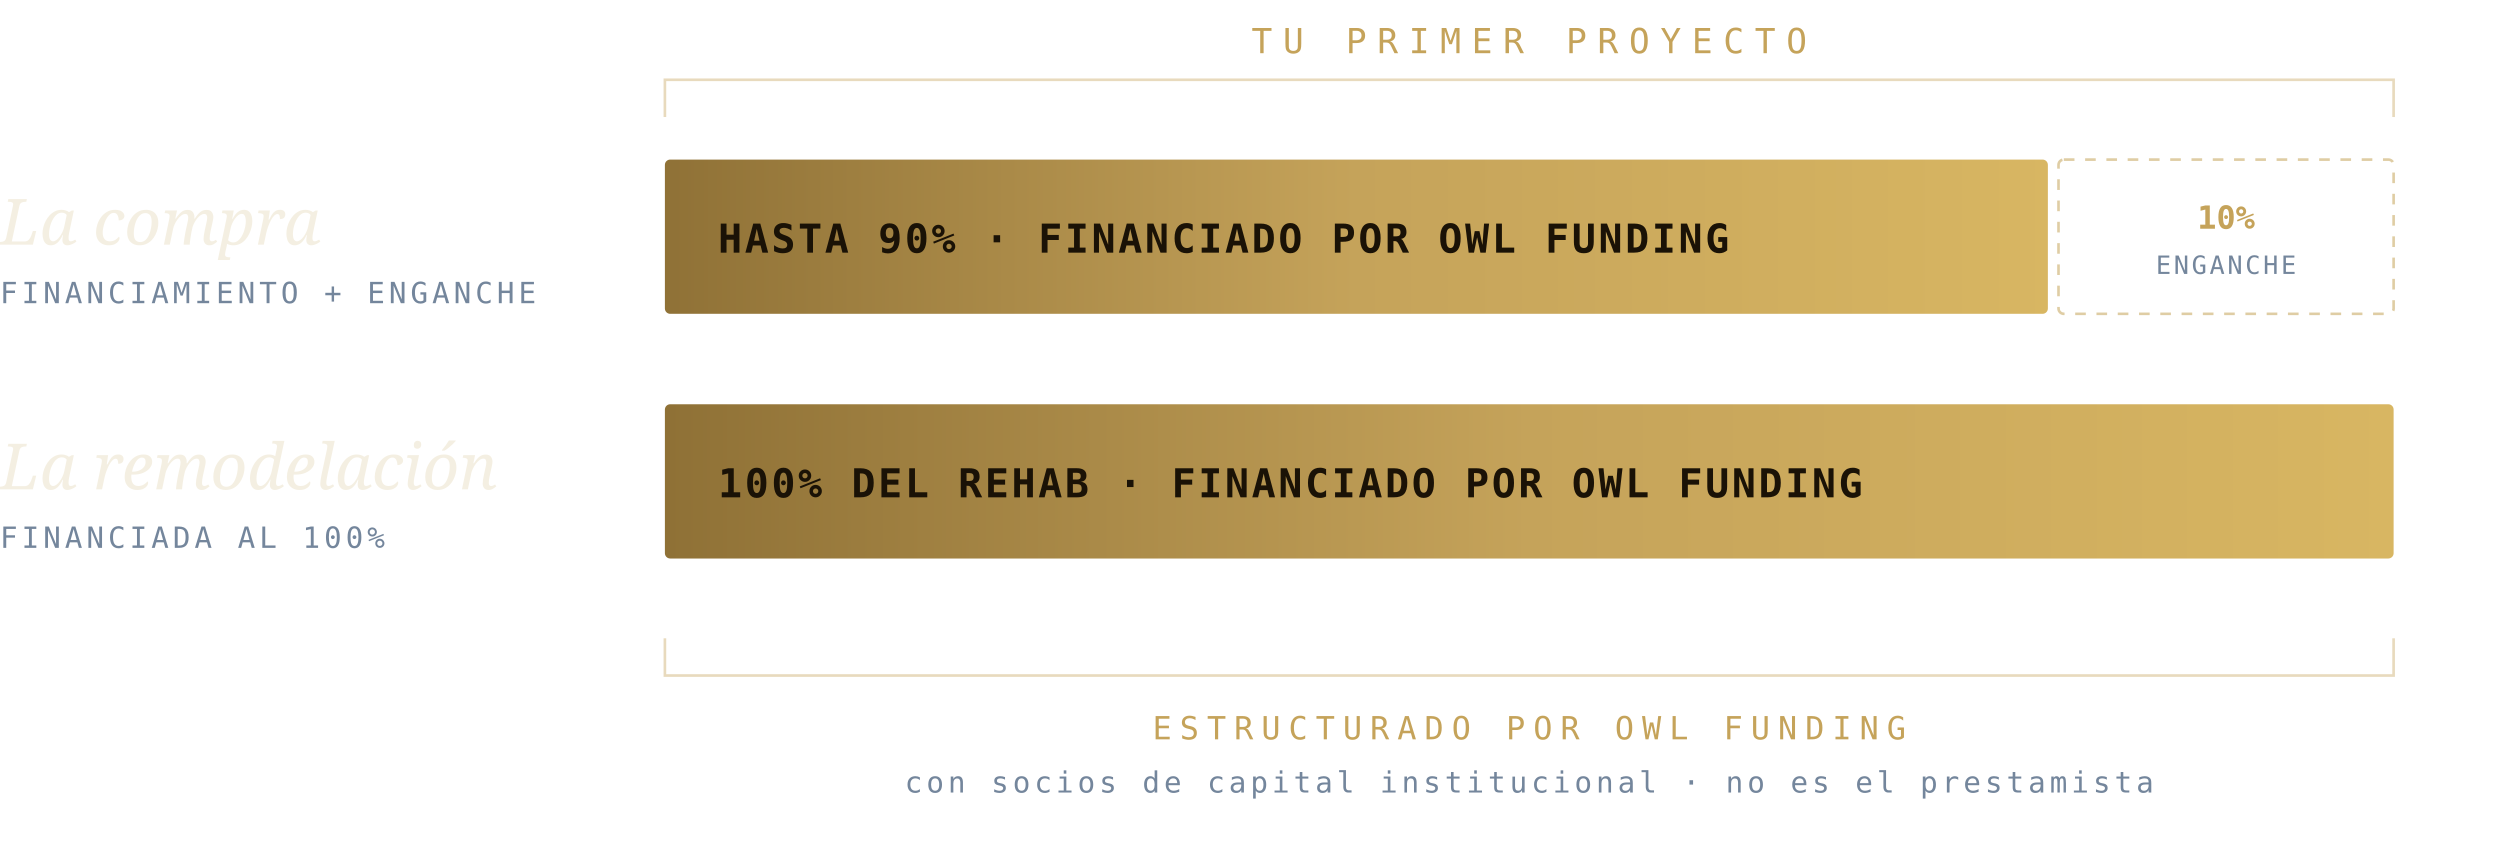
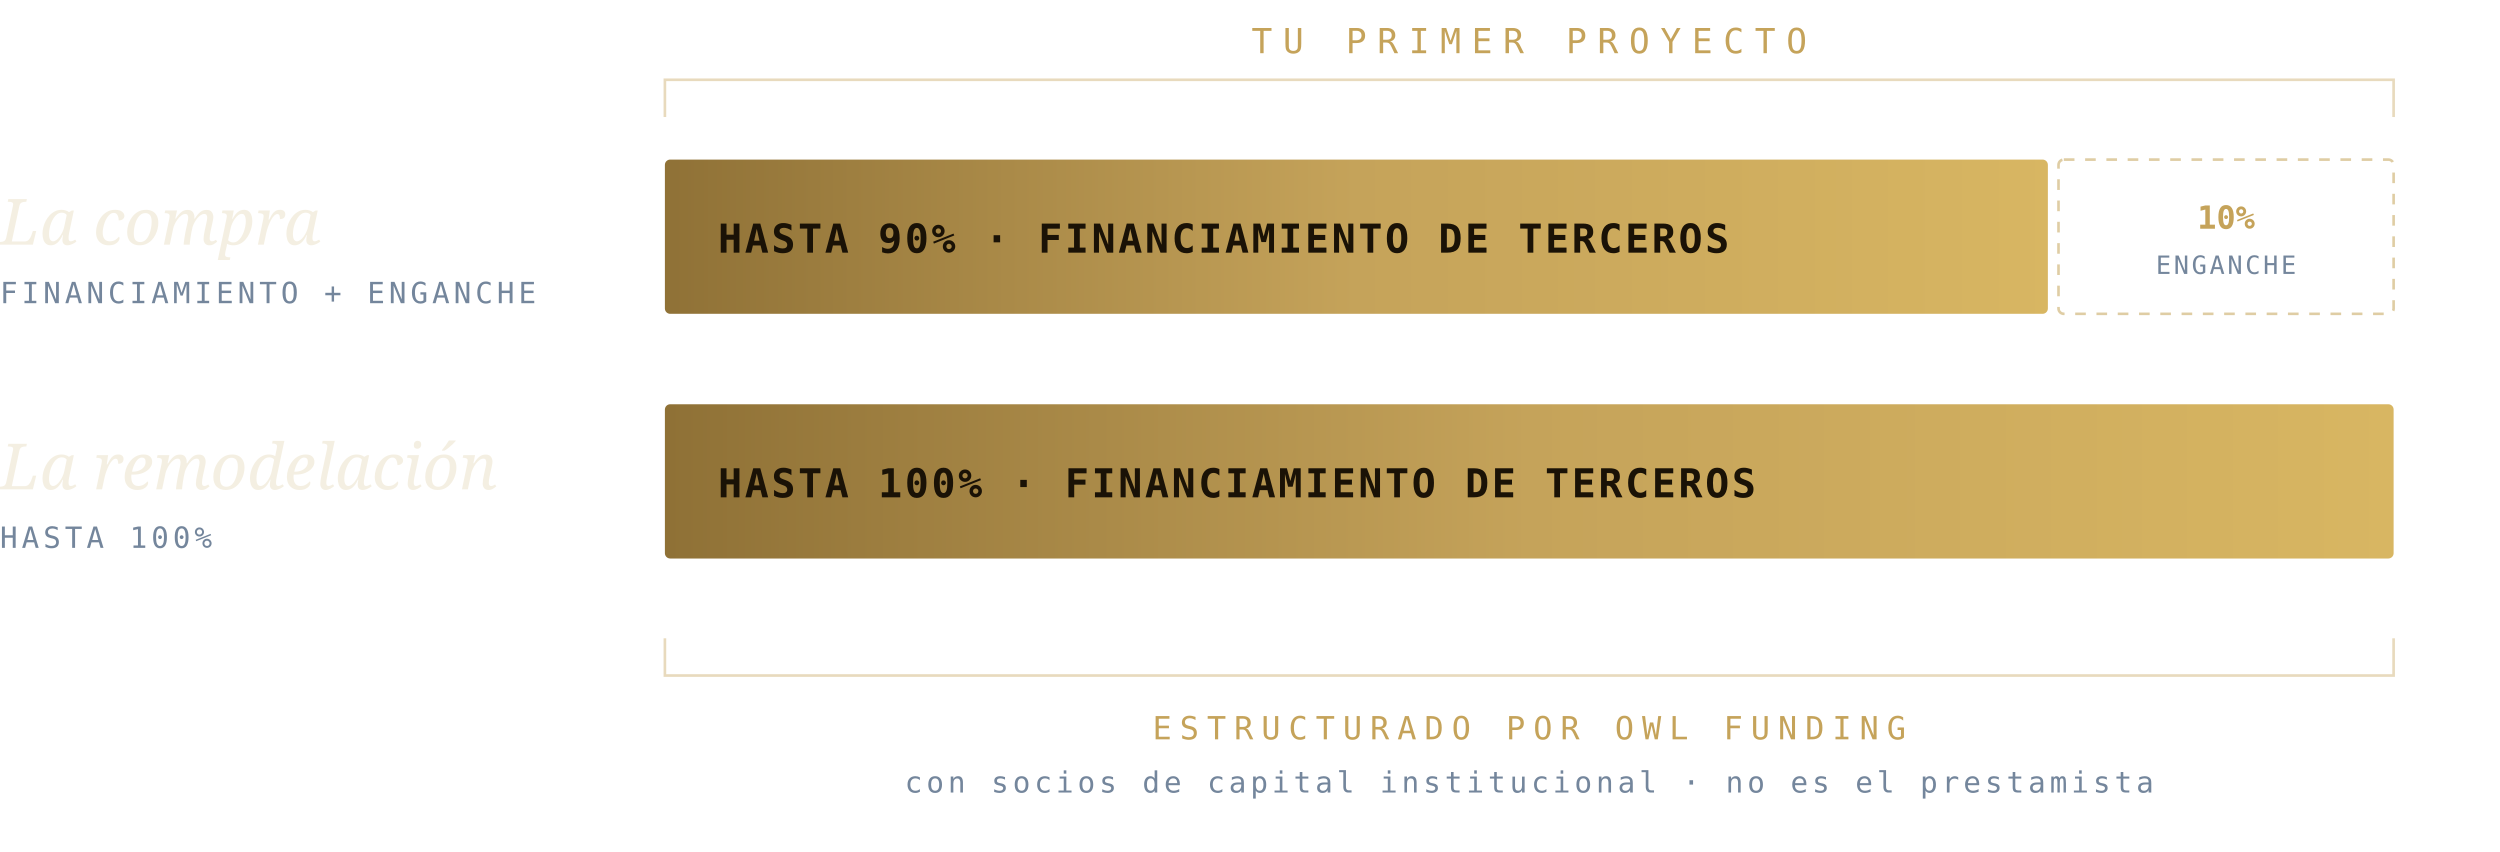
- <svg xmlns="http://www.w3.org/2000/svg" viewBox="0 0 940 320" fill="none" font-family="'Spline Sans Mono', monospace" role="img" aria-label="Diagrama: la compra se financia hasta 90% y la remodelación 100%, estructurado por Owl Funding; el enganche 10% se resuelve según tu perfil.">
+ <svg xmlns="http://www.w3.org/2000/svg" viewBox="0 0 940 320" fill="none" font-family="'Spline Sans Mono', monospace" role="img" aria-label="Diagrama ilustrativo: hasta 90% de la compra y hasta 100% de la remodelación mediante financiamiento de terceros; el capital de entrada depende del perfil.">
  <defs>
    <linearGradient id="gold" x1="0" y1="0" x2="1" y2="0">
      <stop offset="0" stop-color="#8f7136" />
      <stop offset=".5" stop-color="#c5a35a" />
      <stop offset="1" stop-color="#d8b662" />
    </linearGradient>
  </defs>
  <path d="M250 44 L250 30 L900 30 L900 44" stroke="rgba(197,163,90,.4)" stroke-width="1" />
  <text x="575" y="20" fill="#c5a35a" font-size="13" letter-spacing="4" text-anchor="middle">TU PRIMER PROYECTO</text>
  <text x="0" y="92" fill="#f4efe2" font-family="'Fraunces', serif" font-size="24" font-style="italic">La compra</text>
  <text x="0" y="114" fill="#74869c" font-size="11" letter-spacing="1.5">FINANCIAMIENTO + ENGANCHE</text>
  <rect x="250" y="60" width="520" height="58" rx="2" fill="url(#gold)" />
-   <text x="270" y="95" fill="#1a1206" font-size="15" font-weight="600" letter-spacing="1">HASTA 90% · FINANCIADO POR OWL FUNDING</text>
+   <text x="270" y="95" fill="#1a1206" font-size="15" font-weight="600" letter-spacing="1">HASTA 90% · FINANCIAMIENTO DE TERCEROS</text>
  <rect x="774" y="60" width="126" height="58" rx="2" fill="none" stroke="rgba(197,163,90,.55)" stroke-width="1" stroke-dasharray="4 4" />
  <text x="837" y="86" fill="#c5a35a" font-size="12" font-weight="600" text-anchor="middle">10%</text>
  <text x="837" y="103" fill="#74869c" font-size="9.5" letter-spacing="1" text-anchor="middle">ENGANCHE</text>
  <text x="0" y="184" fill="#f4efe2" font-family="'Fraunces', serif" font-size="24" font-style="italic">La remodelación</text>
-   <text x="0" y="206" fill="#74869c" font-size="11" letter-spacing="1.5">FINANCIADA AL 100%</text>
+   <text x="0" y="206" fill="#74869c" font-size="11" letter-spacing="1.5">HASTA 100%</text>
  <rect x="250" y="152" width="650" height="58" rx="2" fill="url(#gold)" />
-   <text x="270" y="187" fill="#1a1206" font-size="15" font-weight="600" letter-spacing="1">100% DEL REHAB · FINANCIADO POR OWL FUNDING</text>
+   <text x="270" y="187" fill="#1a1206" font-size="15" font-weight="600" letter-spacing="1">HASTA 100% · FINANCIAMIENTO DE TERCEROS</text>
  <path d="M250 240 L250 254 L900 254 L900 240" stroke="rgba(197,163,90,.4)" stroke-width="1" />
  <text x="575" y="278" fill="#c5a35a" font-size="12" letter-spacing="3" text-anchor="middle">ESTRUCTURADO POR OWL FUNDING</text>
  <text x="575" y="298" fill="#74869c" font-size="11" letter-spacing="1.5" text-anchor="middle">con socios de capital institucional · no es el prestamista</text>
</svg>
